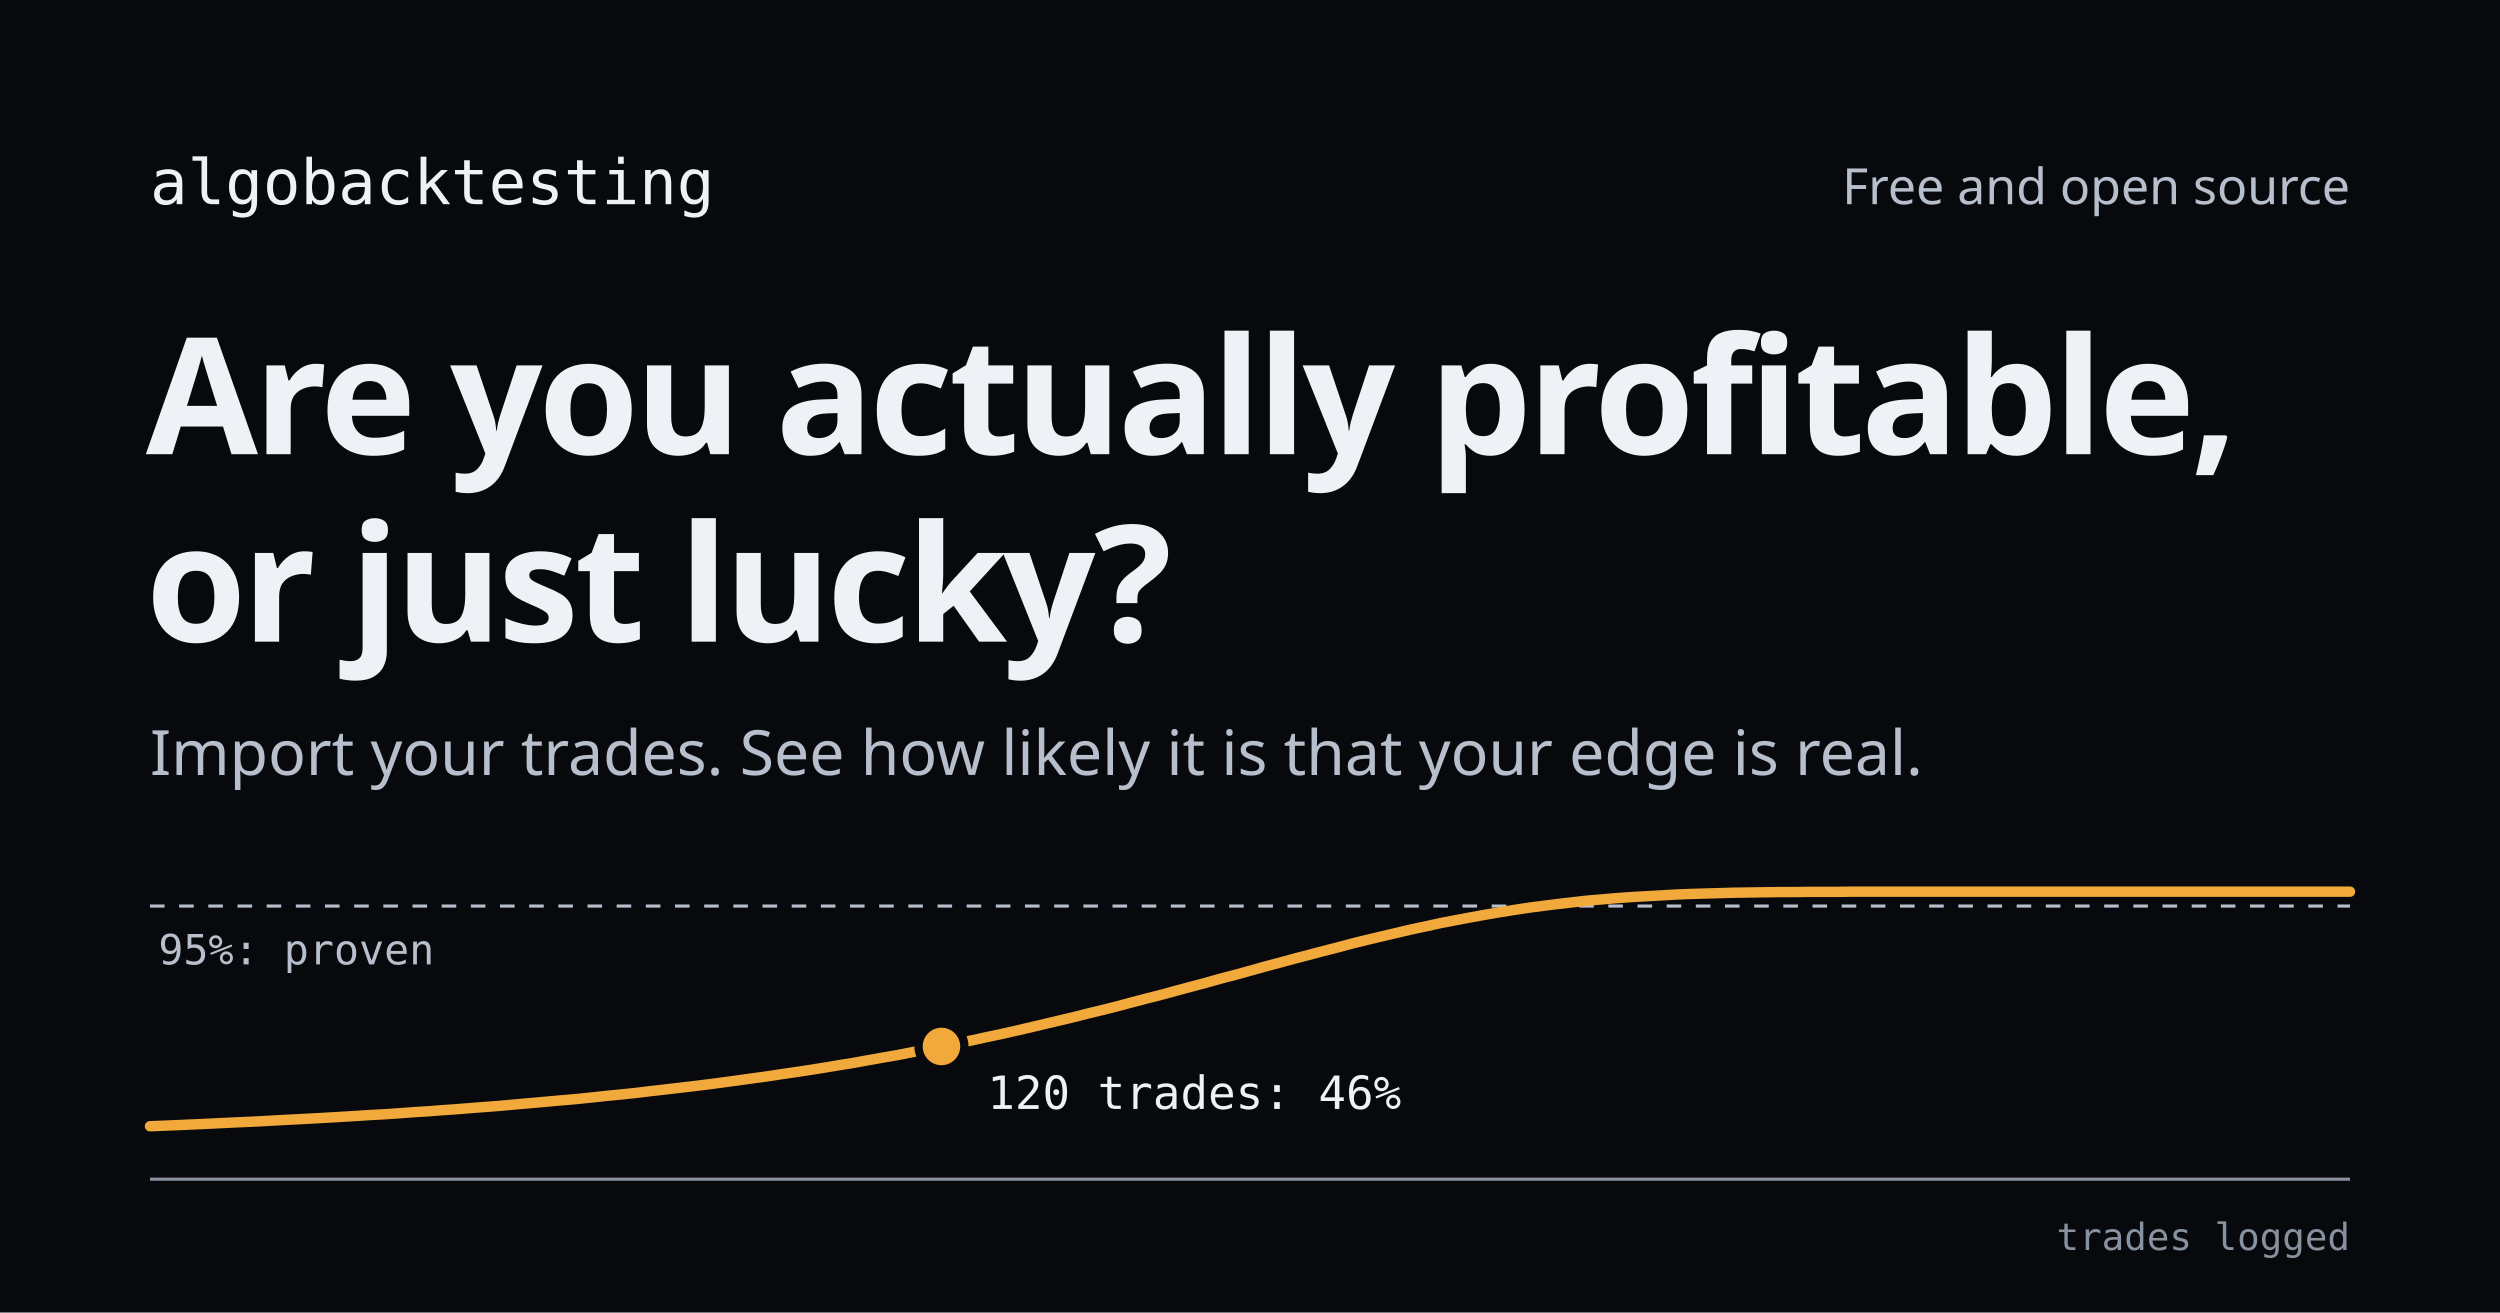
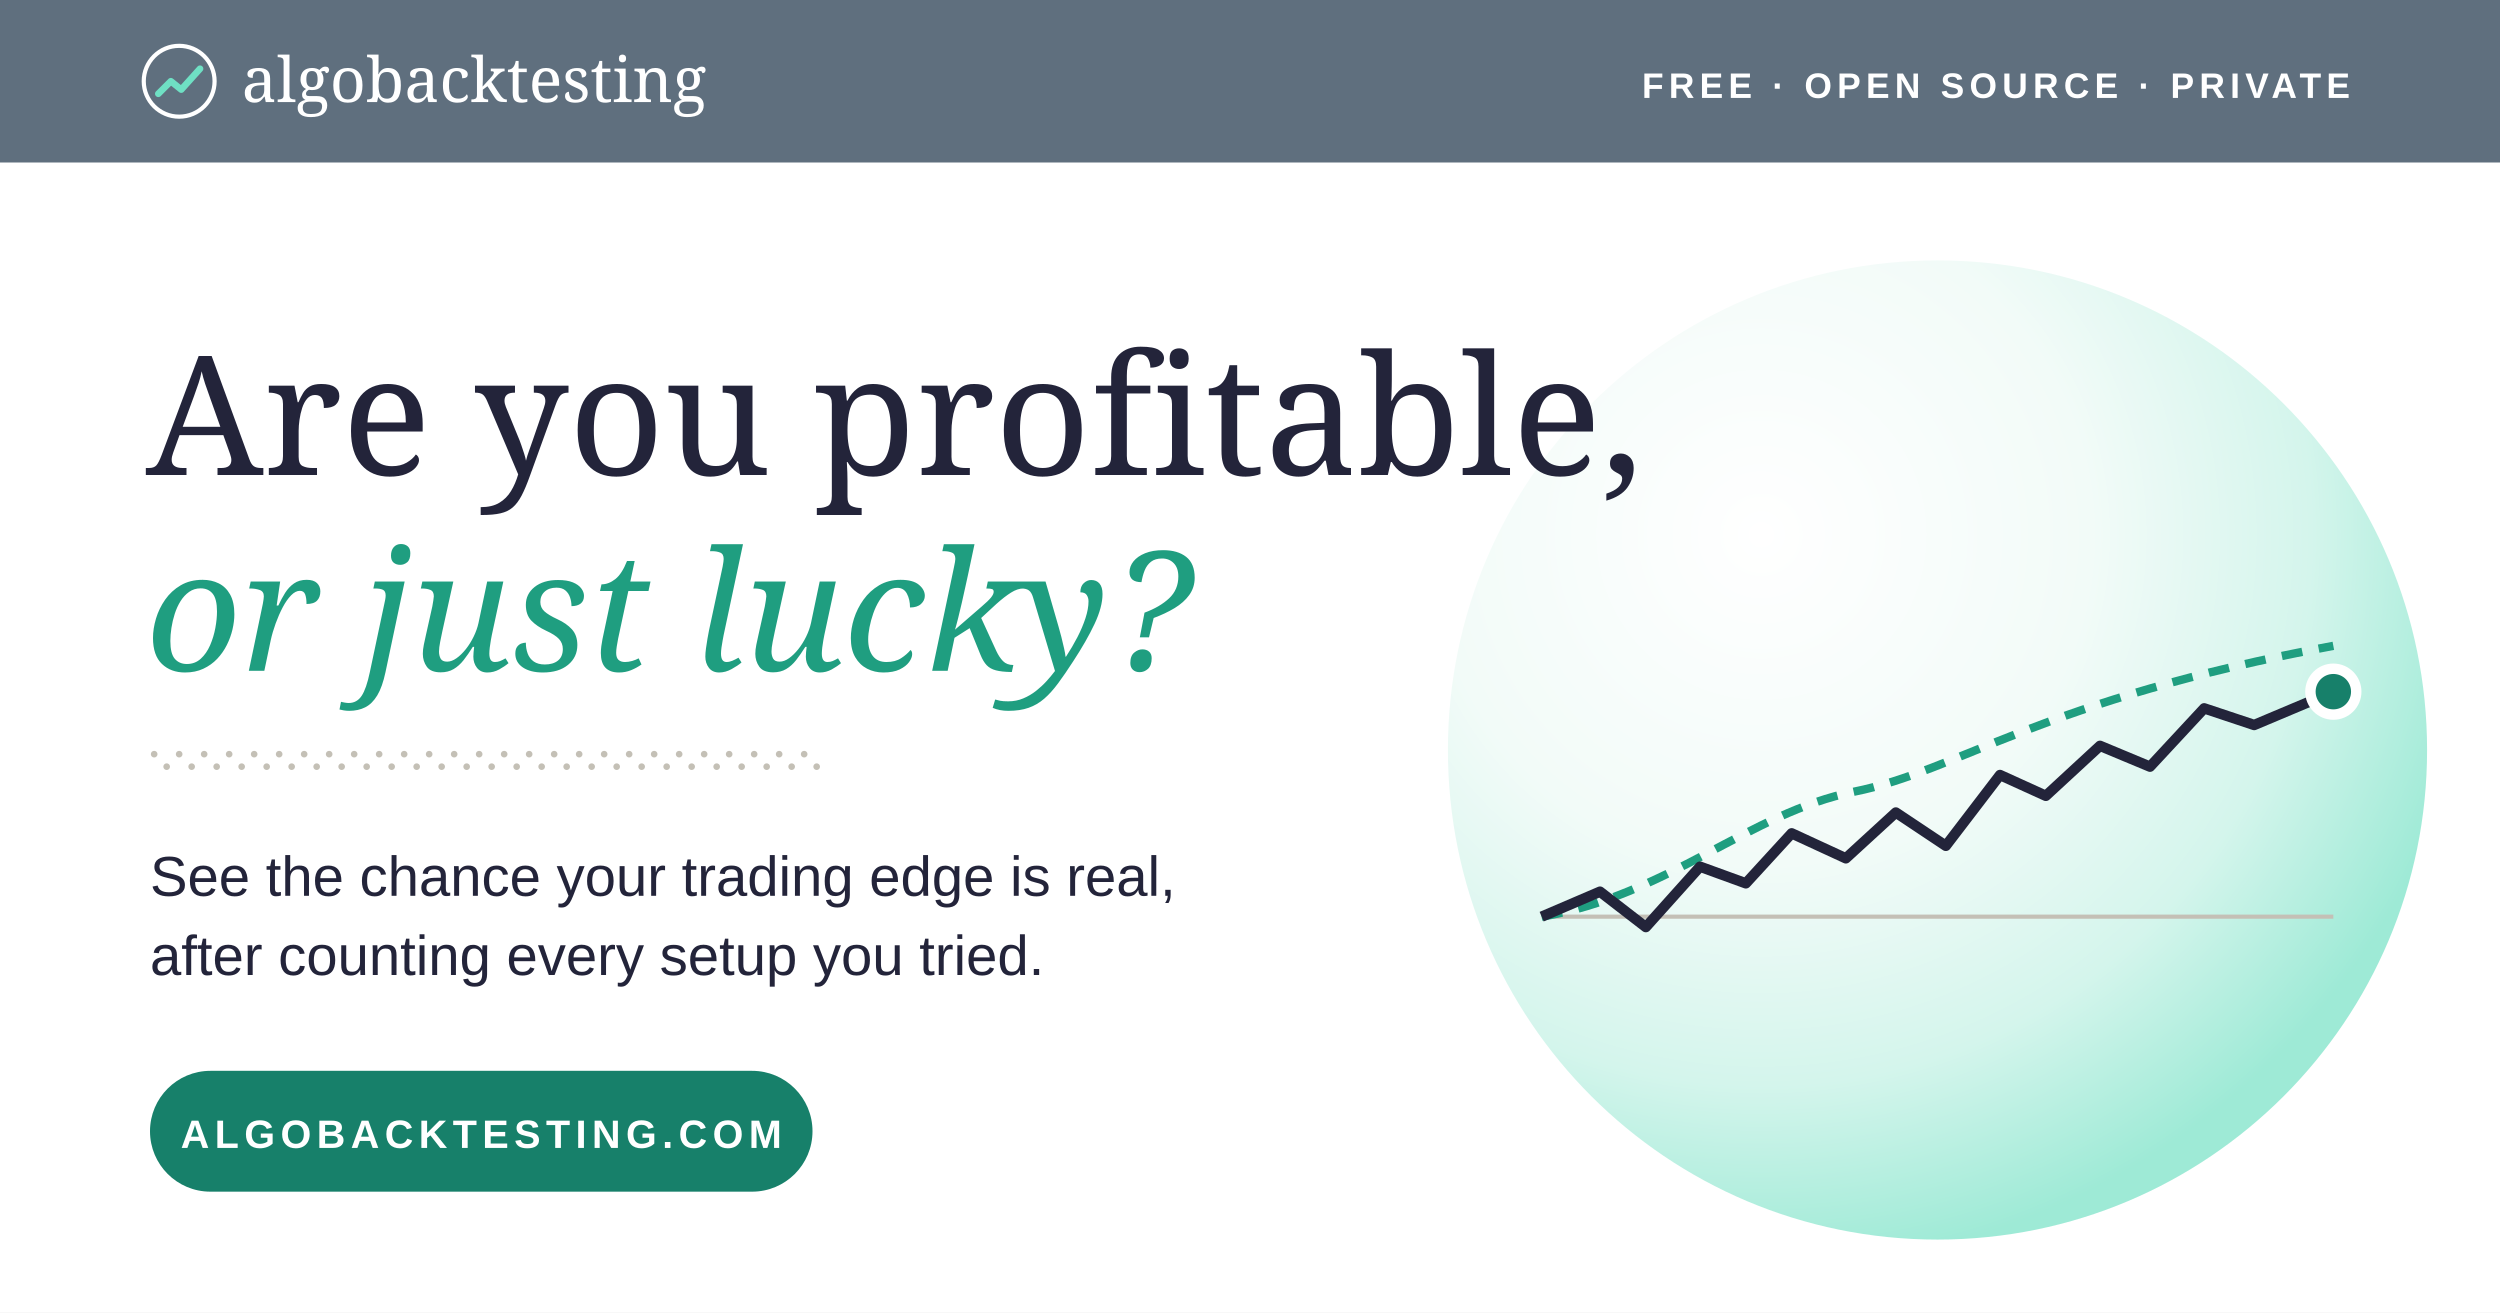
<svg xmlns="http://www.w3.org/2000/svg" width="1200" height="630" viewBox="0 0 1200 630">
-   <rect width="1200" height="630" fill="#07090c" />
-   <text x="72" y="98" fill="#eef1f6" font-family="Consolas, 'IBM Plex Mono', monospace" font-size="30">algobacktesting</text>
-   <text x="1128" y="98" text-anchor="end" fill="#b7bfcc" font-family="'Segoe UI', system-ui, sans-serif" font-size="24">Free and open source</text>
-   <text fill="#eef1f6" font-family="'Segoe UI', system-ui, sans-serif" font-size="78" font-weight="600" letter-spacing="-2">
-     <tspan x="70" y="218">Are you actually profitable,</tspan>
-     <tspan x="70" y="308">or just lucky?</tspan>
+   <defs>
+     <radialGradient id="orb" cx="0.32" cy="0.28" r="0.75">
+       <stop offset="0" stop-color="#ffffff" />
+       <stop offset="0.45" stop-color="#f2fbf8" />
+       <stop offset="0.75" stop-color="#d4f5ec" />
+       <stop offset="1" stop-color="#9eead6" />
+     </radialGradient>
+     <pattern id="dots" width="12" height="12" patternUnits="userSpaceOnUse">
+       <circle cx="2" cy="2" r="1.6" fill="#c4c0b6" />
+       <circle cx="8" cy="8" r="1.6" fill="#c4c0b6" />
+     </pattern>
+   </defs>
+   <rect width="1200" height="630" fill="#ffffff" />
+   <rect width="1200" height="78" fill="#5f6f7e" />
+   <circle cx="86" cy="39" r="17" fill="none" stroke="#ffffff" stroke-width="2" />
+   <path d="M76 45 l6 -6 l5 4 l9 -10" fill="none" stroke="#6fe0c4" stroke-width="3.2" stroke-linecap="round" stroke-linejoin="round" />
+   <text x="116" y="49" fill="#ffffff" font-family="Cambria, Georgia, serif" font-size="30">algobacktesting</text>
+   <text x="1128" y="47" text-anchor="end" fill="#ffffff" font-family="Segoe UI, Arial, sans-serif" font-size="17" font-weight="600" letter-spacing="2.5">FREE · OPEN SOURCE · PRIVATE</text>
+   <circle cx="930" cy="360" r="235" fill="url(#orb)" />
+   <g transform="translate(740 250)">
+     <line x1="0" y1="190" x2="380" y2="190" stroke="#c4c0b6" stroke-width="2" />
+     <path d="M0 190 C 60 180, 100 140, 150 130 S 240 86, 380 60" fill="none" stroke="#1f9e80" stroke-width="4" stroke-dasharray="10 8" />
+     <path d="M0 190 L 28 178 L 50 195 L 76 166 L 98 174 L 120 150 L 146 162 L 170 140 L 194 156 L 220 122 L 242 132 L 268 108 L 292 118 L 318 90 L 342 98 L 380 82" fill="none" stroke="#23243a" stroke-width="5" stroke-linejoin="round" />
+     <circle cx="380" cy="82" r="11" fill="#17806a" stroke="#ffffff" stroke-width="5" />
+   </g>
+   <text fill="#23243a" font-family="Cambria, Georgia, serif" font-size="80">
+     <tspan x="70" y="228">Are you profitable,</tspan>
  </text>
-   <text x="72" y="372" fill="#b7bfcc" font-family="'Segoe UI', system-ui, sans-serif" font-size="30">Import your trades. See how likely it is that your edge is real.</text>
-   <line x1="72" x2="1128" y1="566" y2="566" stroke="#8891a0" stroke-width="1.5" />
-   <line x1="72" x2="1128" y1="434.9" y2="434.9" stroke="#b7bfcc" stroke-width="1.5" stroke-dasharray="7 7" />
-   <text x="76" y="462.9" fill="#b7bfcc" font-family="Consolas, 'IBM Plex Mono', monospace" font-size="20">95%: proven</text>
-   <polyline points="72.0,540.6 86.6,540.0 99.9,539.4 112.1,538.8 123.4,538.3 134.0,537.7 143.9,537.2 153.1,536.7 161.9,536.2 170.1,535.7 178.0,535.2 185.4,534.8 192.5,534.3 199.3,533.8 205.8,533.4 212.1,532.9 218.1,532.5 229.4,531.6 234.8,531.2 239.9,530.8 249.8,529.9 254.5,529.5 263.5,528.7 267.8,528.3 276.1,527.6 283.9,526.8 291.4,526.0 298.5,525.3 305.3,524.6 311.8,523.8 318.0,523.1 324.0,522.4 332.6,521.4 340.7,520.4 345.9,519.7 353.4,518.7 360.5,517.7 367.3,516.8 373.8,515.8 382.0,514.6 388.0,513.7 395.5,512.5 402.7,511.3 409.6,510.2 416.2,509.0 424.0,507.6 431.5,506.3 438.6,504.9 445.4,503.6 451.9,502.3 459.3,500.8 466.4,499.4 473.2,497.9 480.8,496.3 487.0,494.9 493.9,493.3 501.5,491.5 508.7,489.8 515.5,488.2 522.9,486.3 530.0,484.6 536.7,482.9 543.8,481.0 550.7,479.2 557.8,477.4 564.7,475.5 571.8,473.6 578.6,471.8 585.7,469.8 593.0,467.9 599.9,466.0 607.0,464.0 614.2,462.1 621.1,460.2 628.1,458.4 635.2,456.5 642.3,454.7 649.4,452.8 656.3,451.1 663.5,449.4 670.3,447.8 677.5,446.1 684.6,444.6 691.4,443.1 698.7,441.7 705.6,440.4 712.7,439.1 719.7,437.9 726.6,436.8 733.8,435.7 740.7,434.8 747.9,433.9 754.9,433.1 761.9,432.3 769.0,431.7 776.0,431.1 783.0,430.6 790.0,430.2 797.1,429.8 804.1,429.4 811.2,429.1 818.2,428.9 825.2,428.7 832.3,428.5 839.4,428.4 846.4,428.3 853.5,428.2 860.5,428.2 867.5,428.1 874.5,428.1 881.6,428.1 888.6,428.0 895.7,428.0 902.7,428.0 909.8,428.0 916.8,428.0 923.8,428.0 930.9,428.0 937.9,428.0 945.0,428.0 952.0,428.0 959.0,428.0 966.1,428.0 973.1,428.0 980.2,428.0 987.2,428.0 994.3,428.0 1001.3,428.0 1008.3,428.0 1015.4,428.0 1022.4,428.0 1029.4,428.0 1036.5,428.0 1043.5,428.0 1050.6,428.0 1057.6,428.0 1064.6,428.0 1071.7,428.0 1078.7,428.0 1085.8,428.0 1092.8,428.0 1099.8,428.0 1106.9,428.0 1113.9,428.0 1121.0,428.0 1128.0,428.0" fill="none" stroke="#f2a93b" stroke-width="5" stroke-linejoin="round" stroke-linecap="round" />
-   <circle cx="451.9" cy="502.3" r="11" fill="#f2a93b" stroke="#07090c" stroke-width="4" />
-   <text x="473.9" y="532.3" fill="#eef1f6" font-family="Consolas, 'IBM Plex Mono', monospace" font-size="22">120 trades: 46%</text>
-   <text x="1128" y="600" text-anchor="end" fill="#8891a0" font-family="Consolas, 'IBM Plex Mono', monospace" font-size="18">trades logged</text>
+   <text fill="#1f9e80" font-family="Cambria, Georgia, serif" font-size="80" font-style="italic">
+     <tspan x="70" y="322">or just lucky?</tspan>
+   </text>
+   <rect x="72" y="358" width="324" height="14" fill="url(#dots)" />
+   <text fill="#23243a" font-family="Segoe UI, Arial, sans-serif" font-size="27" font-weight="500">
+     <tspan x="72" y="430">See the chance your trading edge is real,</tspan>
+     <tspan x="72" y="468">after counting every setup you tried.</tspan>
+   </text>
+   <rect x="72" y="514" width="318" height="58" rx="29" fill="#17806a" />
+   <text x="231" y="551" text-anchor="middle" fill="#ffffff" font-family="Segoe UI, Arial, sans-serif" font-size="19" font-weight="700" letter-spacing="2.6">ALGOBACKTESTING.COM</text>
</svg>
